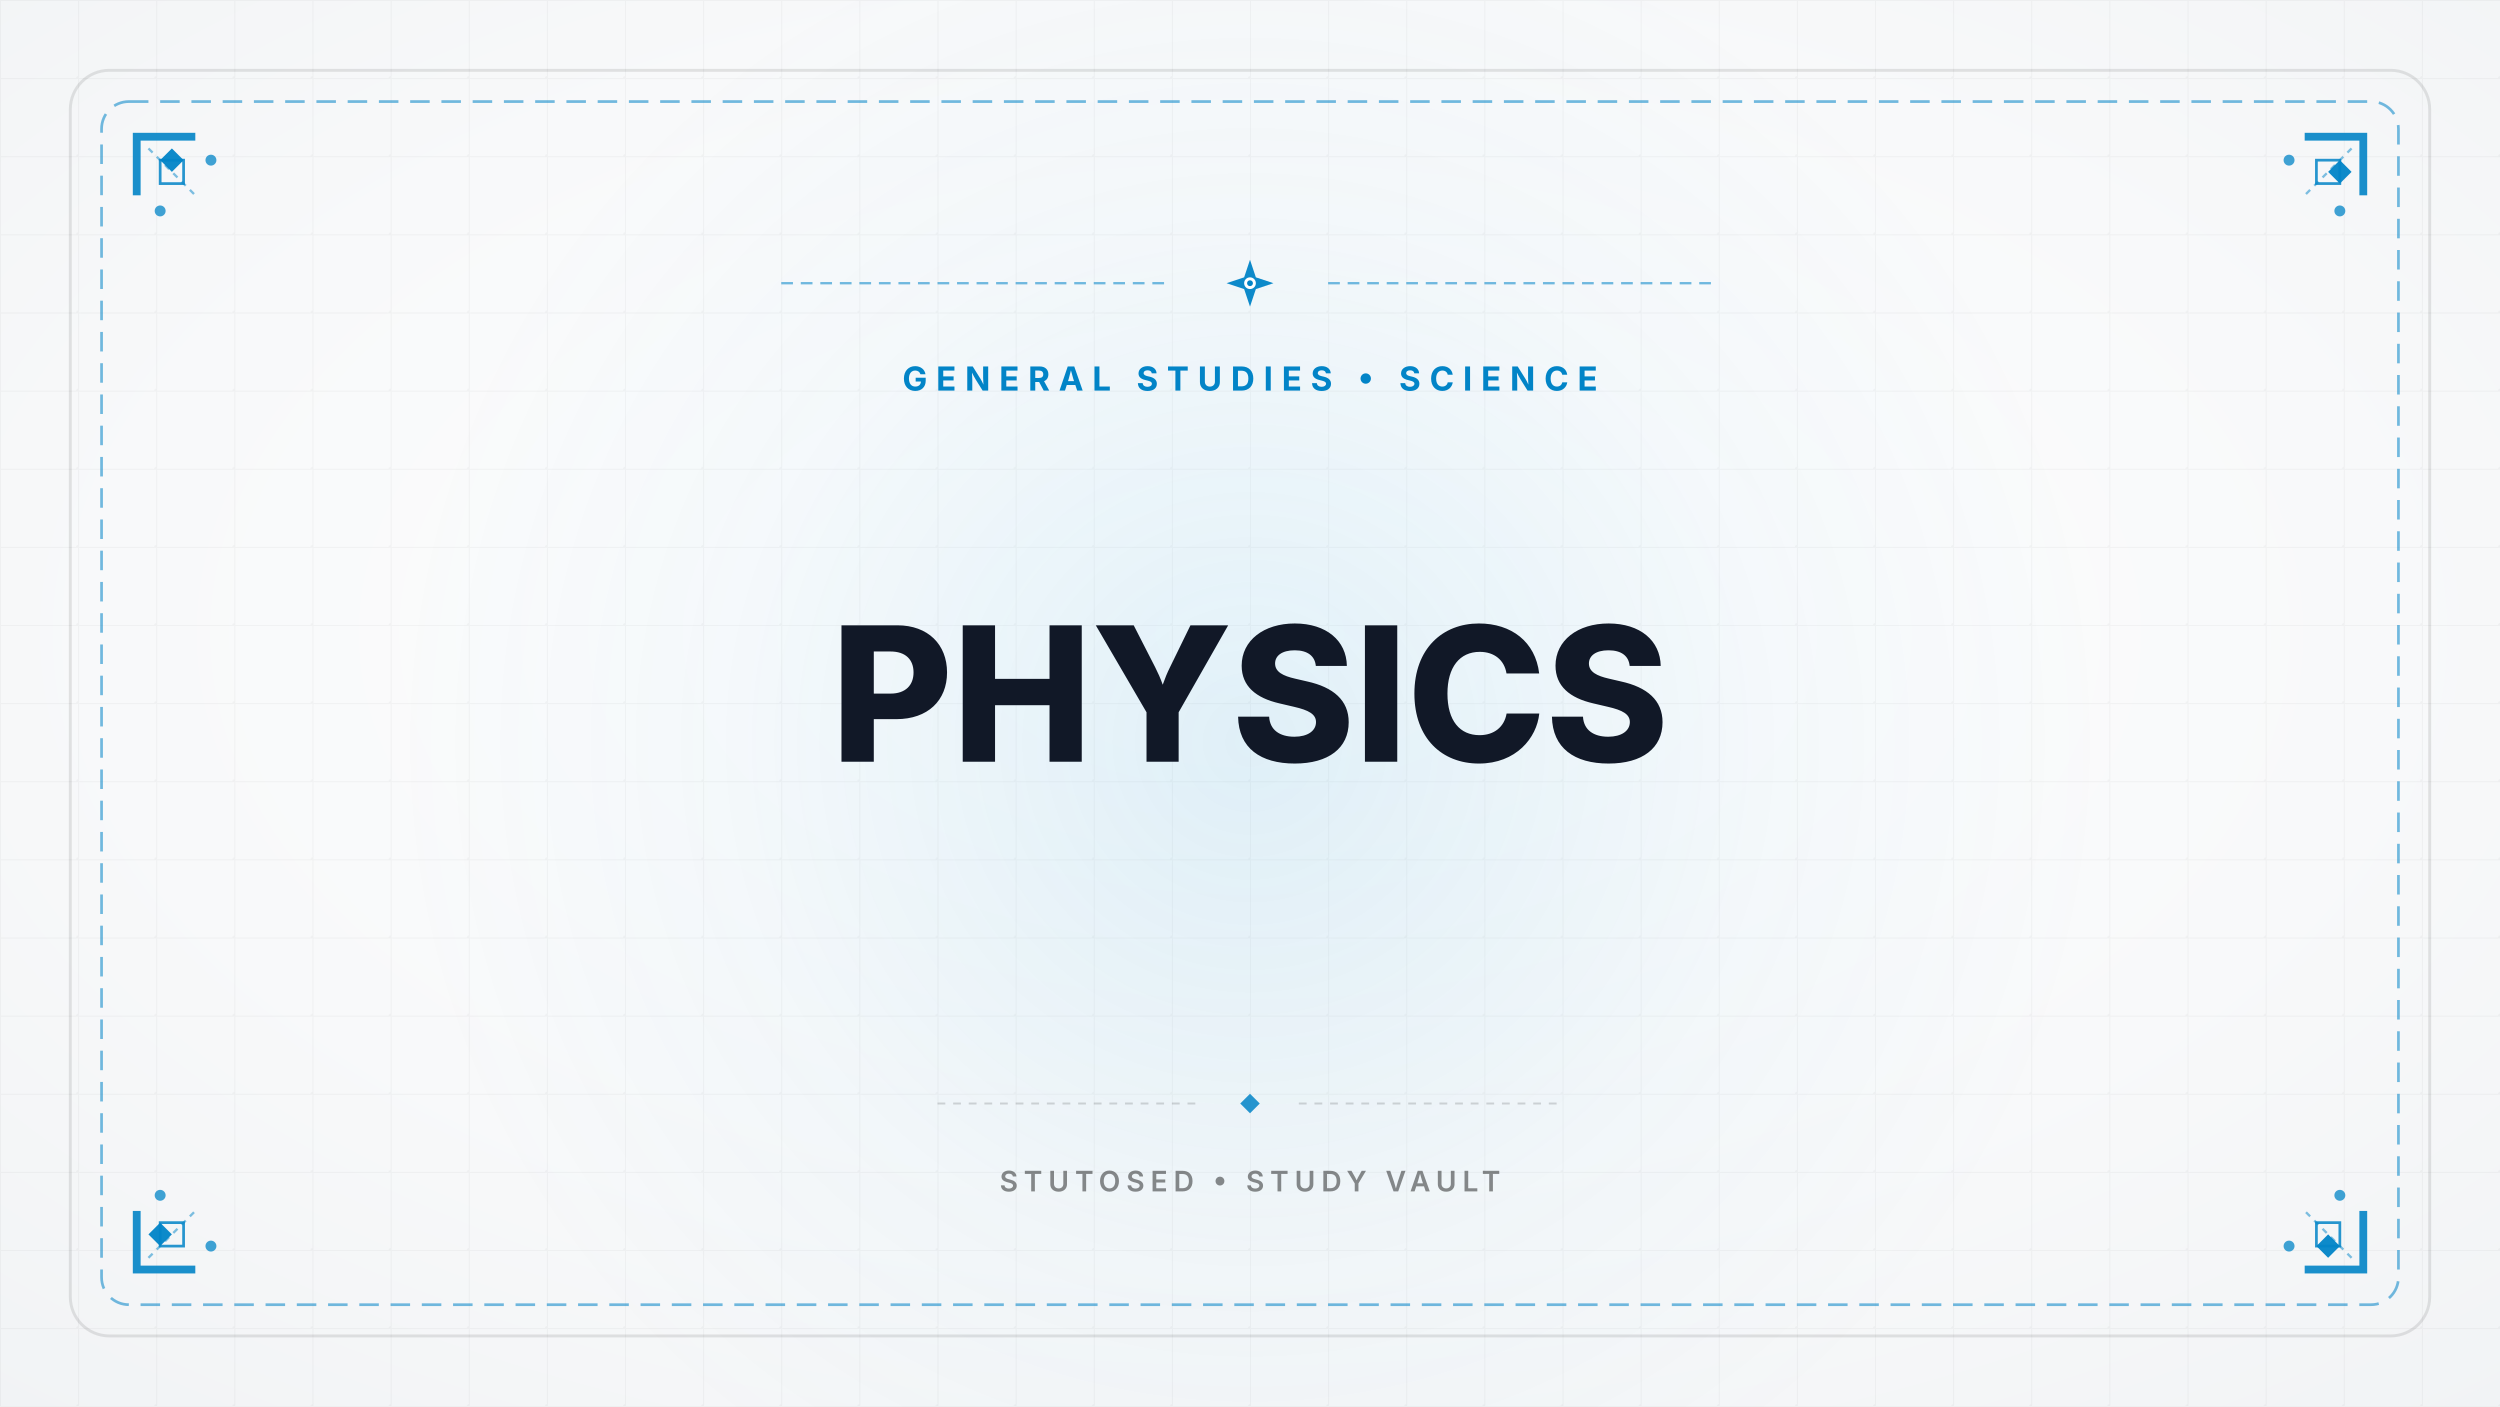
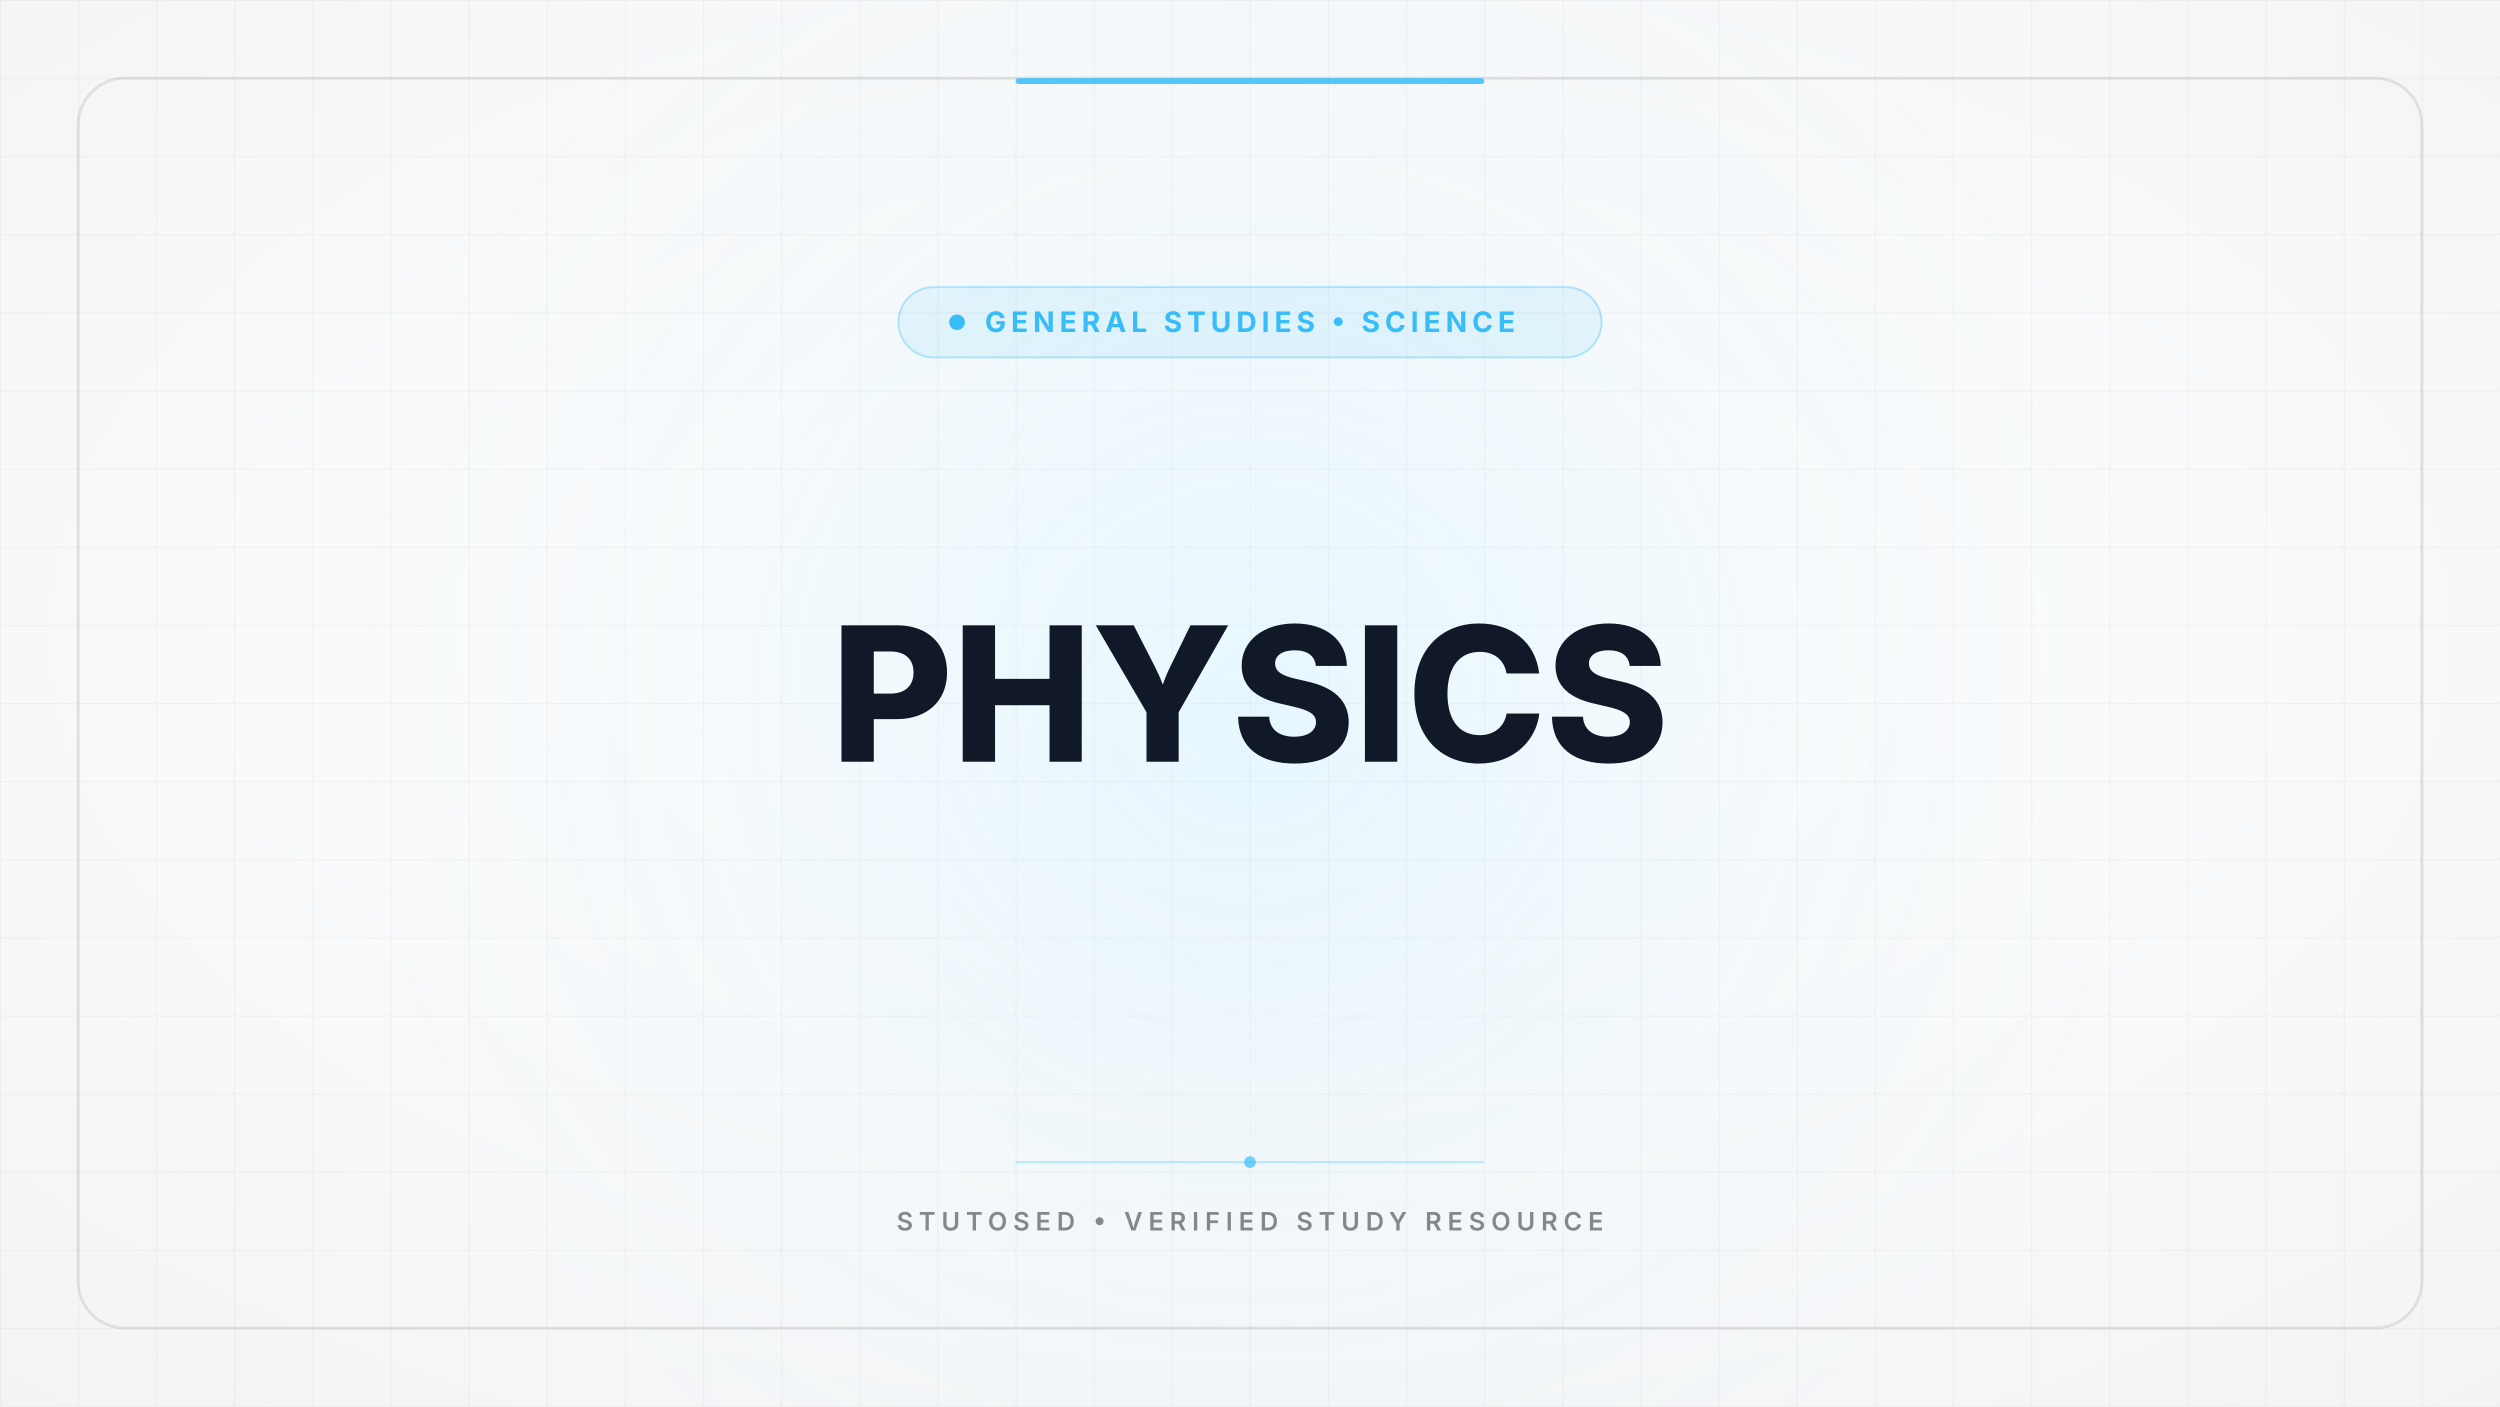
<svg xmlns="http://www.w3.org/2000/svg" viewBox="0 0 1280 720" width="1280" height="720">
  <defs>
    <radialGradient id="bg-grad" cx="50%" cy="45%" r="75%">
      <stop offset="0%" stop-color="#FFFFFF" />
      <stop offset="60%" stop-color="#F8F9FA" />
      <stop offset="100%" stop-color="#F1F3F5" />
    </radialGradient>
    <radialGradient id="accent-glow-rad" cx="50%" cy="50%" r="50%">
-       <stop offset="0%" stop-color="#0284c7" stop-opacity="0.12" />
-       <stop offset="60%" stop-color="#0284c7" stop-opacity="0.03" />
-       <stop offset="100%" stop-color="#0284c7" stop-opacity="0" />
+       <stop offset="0%" stop-color="#38bdf8" stop-opacity="0.12" />
+       <stop offset="60%" stop-color="#38bdf8" stop-opacity="0.03" />
+       <stop offset="100%" stop-color="#38bdf8" stop-opacity="0" />
    </radialGradient>
+     <filter id="shadow" x="-10%" y="-10%" width="120%" height="120%">
+       <feDropShadow dx="0" dy="6" stdDeviation="12" flood-color="#000000" flood-opacity="0.75" />
+     </filter>
    <pattern id="grid-pattern" width="40" height="40" patternUnits="userSpaceOnUse">
      <path d="M 40 0 L 0 0 0 40" fill="none" stroke="rgba(0,0,0,0.035)" stroke-width="1" />
      <circle cx="40" cy="40" r="1" fill="rgba(0,0,0,0.035)" />
    </pattern>
  </defs>
  <rect width="1280" height="720" fill="url(#bg-grad)" />
  <rect width="1280" height="720" fill="url(#grid-pattern)" />
-   <circle cx="640" cy="380" r="440" fill="url(#accent-glow-rad)" />
-   <rect x="36" y="36" width="1208" height="648" rx="20" fill="none" stroke="rgba(0,0,0,0.1)" stroke-width="1.5" />
-   <rect x="52" y="52" width="1176" height="616" rx="14" fill="none" stroke="#0284c7" stroke-width="1.4" stroke-dasharray="10 6" opacity="0.55" />
-   <g transform="translate(68, 68) rotate(0)">
-     <path d="M 0 0 L 32 0 L 32 4 L 4 4 L 4 32 L 0 32 Z" fill="#0284c7" opacity="0.9" />
-     <polygon points="14,14 26,14 26,26 14,26" fill="none" stroke="#0284c7" stroke-width="1.4" opacity="0.85" />
-     <polygon points="20,8 26,14 20,20 14,14" fill="#0284c7" opacity="0.95" />
-     <circle cx="40" cy="14" r="2.8" fill="#0284c7" opacity="0.75" />
-     <circle cx="14" cy="40" r="2.8" fill="#0284c7" opacity="0.75" />
-     <line x1="8" y1="8" x2="32" y2="32" stroke="#0284c7" stroke-width="1.2" opacity="0.5" stroke-dasharray="3,3" />
-   </g>
-   <g transform="translate(1212, 68) rotate(90)">
-     <path d="M 0 0 L 32 0 L 32 4 L 4 4 L 4 32 L 0 32 Z" fill="#0284c7" opacity="0.9" />
-     <polygon points="14,14 26,14 26,26 14,26" fill="none" stroke="#0284c7" stroke-width="1.4" opacity="0.85" />
-     <polygon points="20,8 26,14 20,20 14,14" fill="#0284c7" opacity="0.95" />
-     <circle cx="40" cy="14" r="2.8" fill="#0284c7" opacity="0.75" />
-     <circle cx="14" cy="40" r="2.8" fill="#0284c7" opacity="0.75" />
-     <line x1="8" y1="8" x2="32" y2="32" stroke="#0284c7" stroke-width="1.2" opacity="0.5" stroke-dasharray="3,3" />
-   </g>
-   <g transform="translate(1212, 652) rotate(180)">
-     <path d="M 0 0 L 32 0 L 32 4 L 4 4 L 4 32 L 0 32 Z" fill="#0284c7" opacity="0.9" />
-     <polygon points="14,14 26,14 26,26 14,26" fill="none" stroke="#0284c7" stroke-width="1.4" opacity="0.85" />
-     <polygon points="20,8 26,14 20,20 14,14" fill="#0284c7" opacity="0.95" />
-     <circle cx="40" cy="14" r="2.8" fill="#0284c7" opacity="0.75" />
-     <circle cx="14" cy="40" r="2.8" fill="#0284c7" opacity="0.75" />
-     <line x1="8" y1="8" x2="32" y2="32" stroke="#0284c7" stroke-width="1.2" opacity="0.5" stroke-dasharray="3,3" />
-   </g>
-   <g transform="translate(68, 652) rotate(270)">
-     <path d="M 0 0 L 32 0 L 32 4 L 4 4 L 4 32 L 0 32 Z" fill="#0284c7" opacity="0.9" />
-     <polygon points="14,14 26,14 26,26 14,26" fill="none" stroke="#0284c7" stroke-width="1.4" opacity="0.85" />
-     <polygon points="20,8 26,14 20,20 14,14" fill="#0284c7" opacity="0.95" />
-     <circle cx="40" cy="14" r="2.8" fill="#0284c7" opacity="0.75" />
-     <circle cx="14" cy="40" r="2.8" fill="#0284c7" opacity="0.75" />
-     <line x1="8" y1="8" x2="32" y2="32" stroke="#0284c7" stroke-width="1.2" opacity="0.5" stroke-dasharray="3,3" />
-   </g>
-   <g transform="translate(640, 145)">
-     <line x1="-240" y1="0" x2="-40" y2="0" stroke="#0284c7" stroke-width="1.2" stroke-dasharray="6 4" opacity="0.55" />
-     <polygon points="0,-12 3,-3 12,0 3,3 0,12 -3,3 -12,0 -3,-3" fill="#0284c7" opacity="0.95" />
-     <circle cx="0" cy="0" r="3" fill="#FFFFFF" />
-     <circle cx="0" cy="0" r="1.5" fill="#0284c7" />
-     <line x1="40" y1="0" x2="240" y2="0" stroke="#0284c7" stroke-width="1.2" stroke-dasharray="6 4" opacity="0.55" />
-   </g>
-   <g transform="translate(640, 200)">
-     <text x="0" y="0" text-anchor="middle" font-family="'Space Grotesk', -apple-system, system-ui, sans-serif" font-size="17" font-weight="700" letter-spacing="4.5" fill="#0284c7" text-transform="uppercase">
+   <circle cx="640" cy="360" r="460" fill="url(#accent-glow-rad)" />
+   <rect x="40" y="40" width="1200" height="640" rx="24" fill="none" stroke="rgba(0,0,0,0.09)" stroke-width="1.5" />
+   <rect x="520" y="40" width="240" height="3" rx="1.5" fill="#38bdf8" opacity="0.85" />
+   <g transform="translate(640, 165)">
+     <rect x="-180" y="-18" width="360" height="36" rx="18" fill="#38bdf8" fill-opacity="0.1" stroke="#38bdf8" stroke-opacity="0.35" stroke-width="1" />
+     <circle cx="-150" cy="0" r="4" fill="#38bdf8" />
+     <text x="0" y="5" text-anchor="middle" font-family="'Space Grotesk', -apple-system, system-ui, sans-serif" font-size="14.5" font-weight="700" letter-spacing="2.5" fill="#38bdf8" text-transform="uppercase">
      GENERAL STUDIES • SCIENCE
    </text>
  </g>
  <g>
    <text x="640" y="390" text-anchor="middle" font-family="'Space Grotesk', -apple-system, system-ui, sans-serif" font-size="96" font-weight="800" letter-spacing="-0.5" fill="#111827">PHYSICS</text>
  </g>
-   <g transform="translate(640, 565)">
-     <line x1="-160" y1="0" x2="-25" y2="0" stroke="rgba(0,0,0,0.15)" stroke-width="1" stroke-dasharray="4 4" />
-     <polygon points="0,-5 5,0 0,5 -5,0" fill="#0284c7" opacity="0.85" />
-     <line x1="25" y1="0" x2="160" y2="0" stroke="rgba(0,0,0,0.15)" stroke-width="1" stroke-dasharray="4 4" />
+   <g transform="translate(640, 595)">
+     <line x1="-120" y1="0" x2="120" y2="0" stroke="#38bdf8" stroke-opacity="0.3" stroke-width="1" />
+     <circle cx="0" cy="0" r="3" fill="#38bdf8" opacity="0.7" />
  </g>
-   <g transform="translate(640, 610)">
-     <text x="0" y="0" text-anchor="middle" font-family="'Space Grotesk', -apple-system, system-ui, sans-serif" font-size="14.5" font-weight="600" letter-spacing="3" fill="rgba(0,0,0,0.45)">
-       STUTOSED • STUDY VAULT
+   <g transform="translate(640, 630)">
+     <text x="0" y="0" text-anchor="middle" font-family="'Space Grotesk', -apple-system, system-ui, sans-serif" font-size="13" font-weight="600" letter-spacing="3" fill="rgba(0,0,0,0.45)">
+       STUTOSED • VERIFIED STUDY RESOURCE
    </text>
  </g>
</svg>
